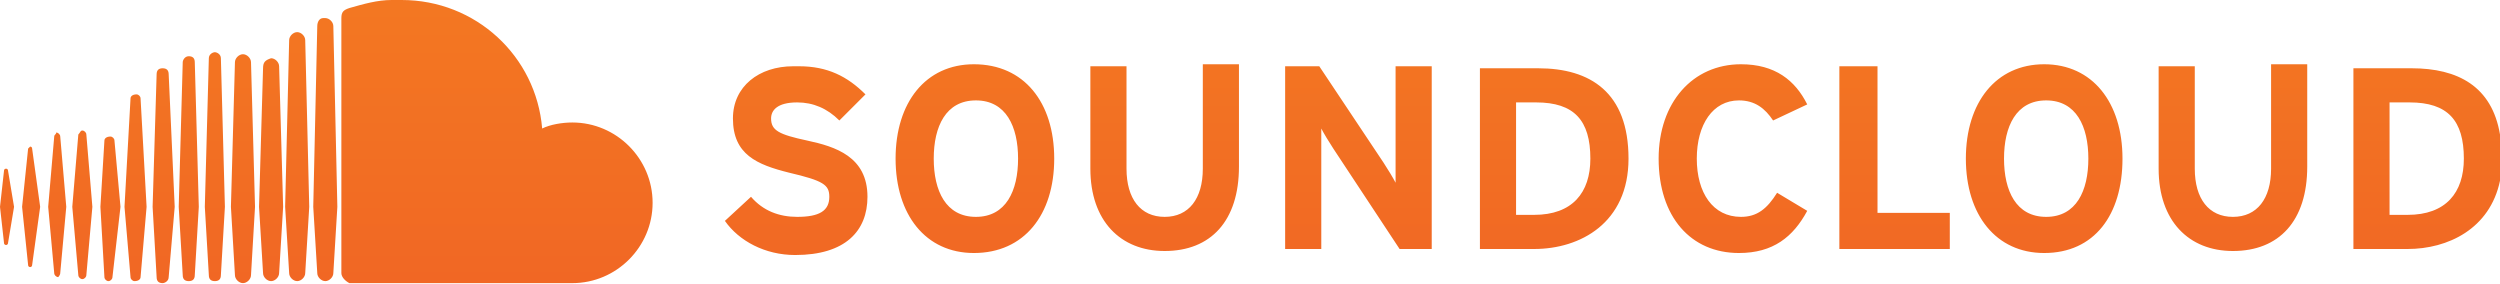
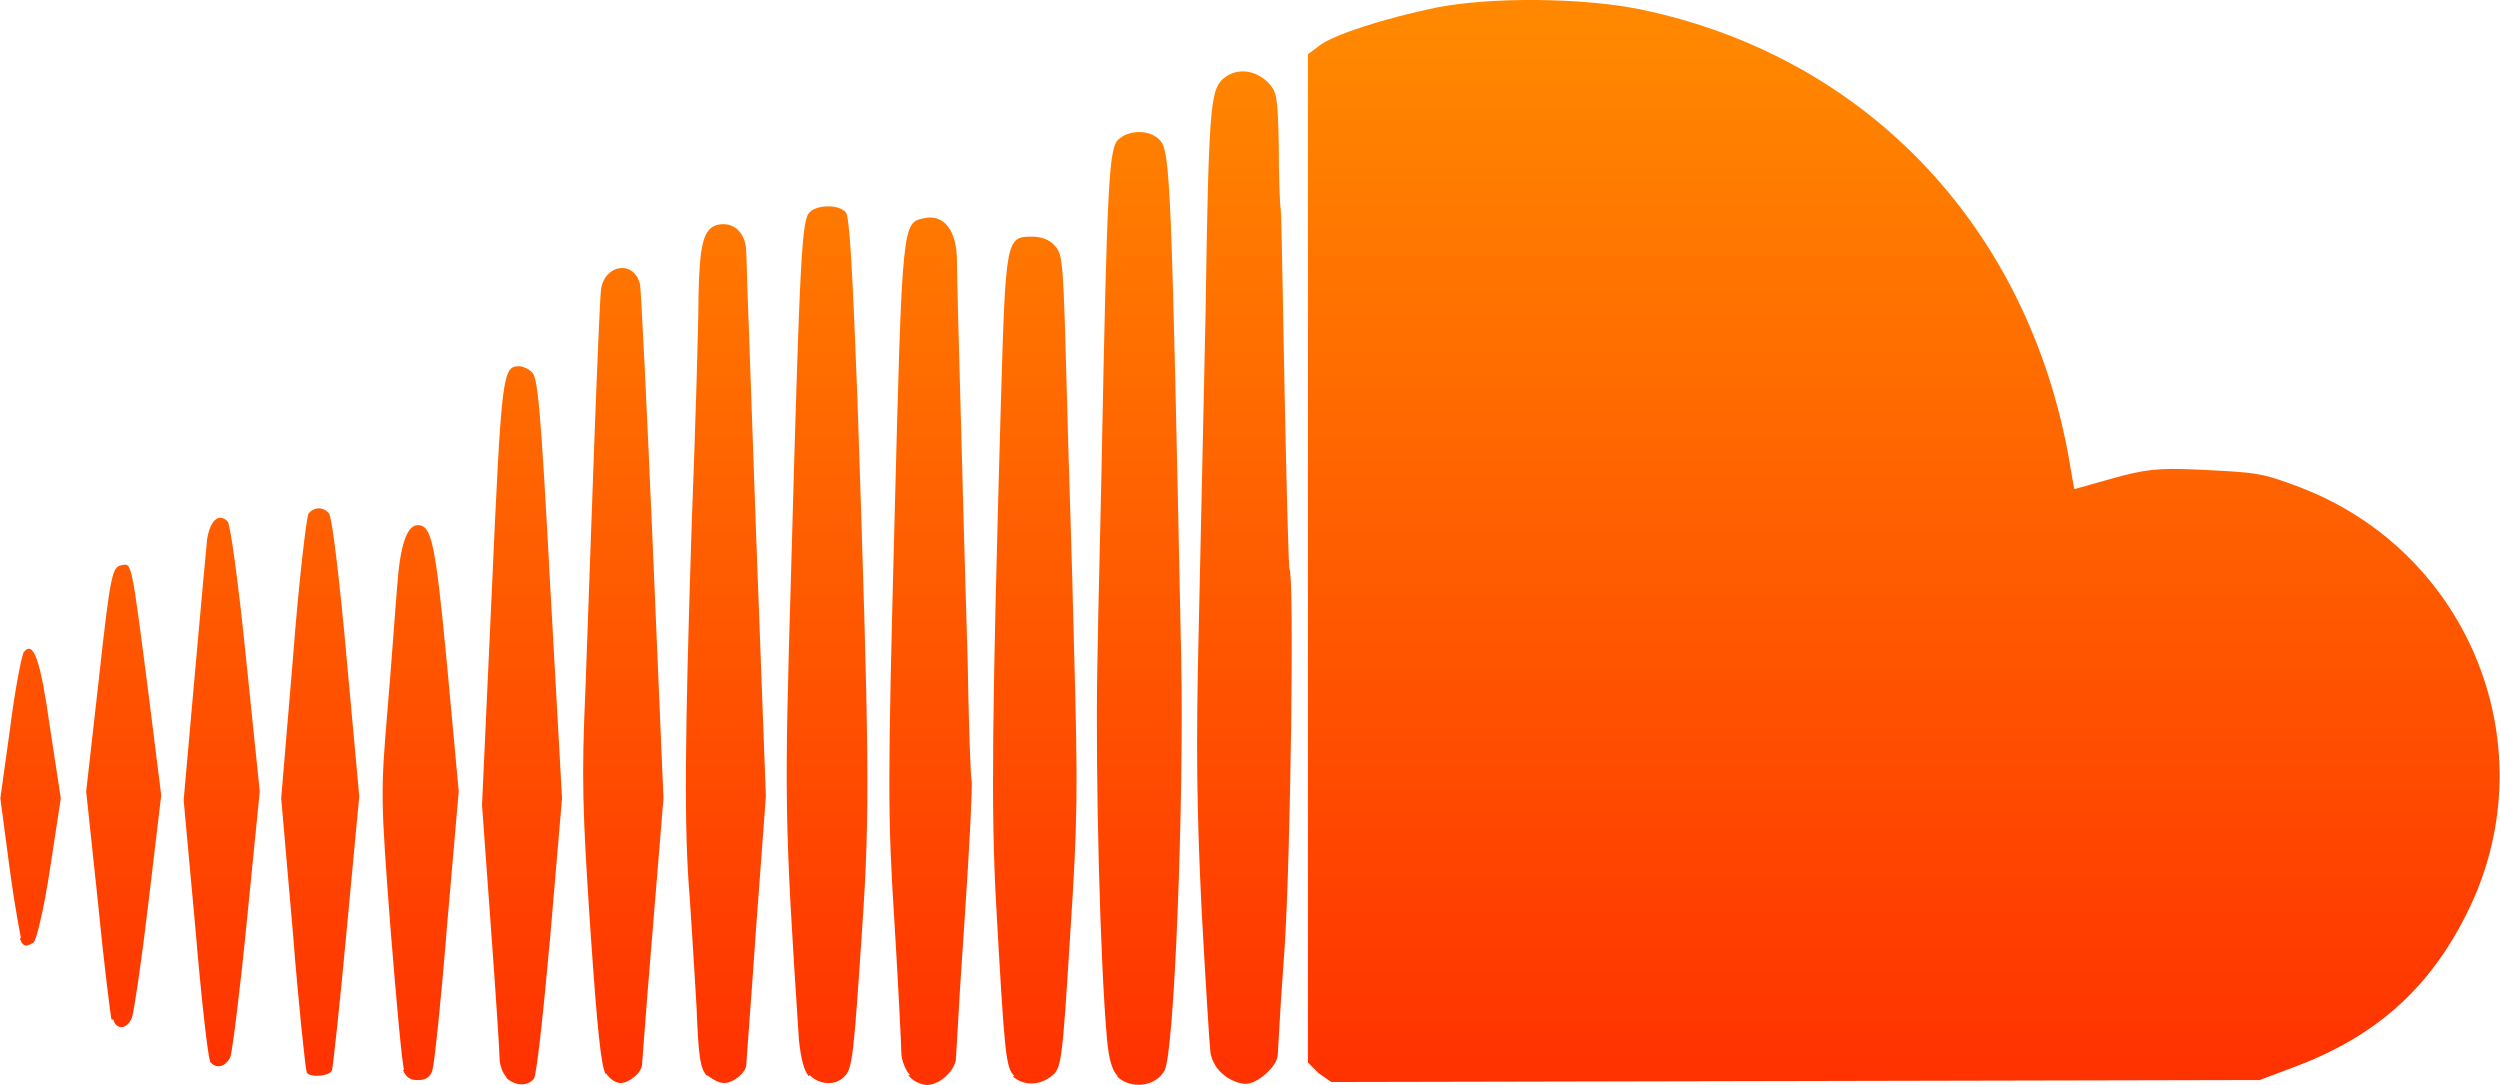
- <svg xmlns="http://www.w3.org/2000/svg" xmlns:xlink="http://www.w3.org/1999/xlink" version="1.1" id="Layer_1" x="0px" y="0px" viewBox="0 0 124.5 14.1" style="enable-background:new 0 0 124.5 14.1;" xml:space="preserve">
-   <style type="text/css">
- 	.st0{clip-path:url(#SVGID_2_);fill:url(#SVGID_3_);}
- </style>
-   <g>
-     <defs>
-       <path id="SVGID_1_" d="M0.2,8.5L0,10.3l0.2,1.8c0,0.1,0.1,0.1,0.1,0.1c0.1,0,0.1-0.1,0.1-0.1l0.3-1.8L0.4,8.5    c0-0.1-0.1-0.1-0.1-0.1S0.2,8.4,0.2,8.5 M1.4,7.4l-0.3,2.9l0.3,2.9c0,0.1,0.1,0.1,0.1,0.1c0.1,0,0.1-0.1,0.1-0.1L2,10.3L1.6,7.4    c0-0.1-0.1-0.1-0.1-0.1c0,0,0,0,0,0C1.5,7.3,1.4,7.4,1.4,7.4 M5.2,7L5,10.3l0.2,3.5c0,0.1,0.1,0.2,0.2,0.2s0.2-0.1,0.2-0.2L6,10.3    L5.7,7c0-0.1-0.1-0.2-0.2-0.2C5.3,6.8,5.2,6.9,5.2,7 M2.7,6.8l-0.3,3.5l0.3,3.3c0,0.1,0.1,0.2,0.2,0.2c0,0,0.1-0.1,0.1-0.2    l0.3-3.3L3,6.8c0-0.1-0.1-0.2-0.2-0.2C2.8,6.7,2.7,6.7,2.7,6.8 M3.9,6.7l-0.3,3.6l0.3,3.4c0,0.1,0.1,0.2,0.2,0.2s0.2-0.1,0.2-0.2    l0.3-3.4L4.3,6.7c0-0.1-0.1-0.2-0.2-0.2S4,6.6,3.9,6.7 M6.5,4.9l-0.3,5.4l0.3,3.5c0,0.1,0.1,0.2,0.2,0.2C6.9,14,7,13.9,7,13.8    l0.3-3.5L7,4.9c0-0.1-0.1-0.2-0.2-0.2C6.6,4.7,6.5,4.8,6.5,4.9 M7.8,3.7l-0.2,6.6l0.2,3.5c0,0.2,0.1,0.3,0.3,0.3    c0.1,0,0.3-0.1,0.3-0.3l0.3-3.5L8.4,3.7c0-0.2-0.1-0.3-0.3-0.3C7.9,3.4,7.8,3.5,7.8,3.7 M69.5,3.3v3.8v2c-0.1-0.2-0.4-0.7-0.6-1    l-3.2-4.8H64v9.1h1.8v-4v-2c0.1,0.2,0.4,0.7,0.6,1l3.3,5h1.6V3.3H69.5z M75.5,5.1h1c1.9,0,2.7,0.9,2.7,2.8c0,1.7-0.9,2.8-2.8,2.8    h-0.9V5.1z M73.7,12.4h2.7c2.3,0,4.7-1.3,4.7-4.5c0-3.3-1.9-4.5-4.5-4.5h-2.9V3.3V12.4z M91.6,3.3v9.1h5.5v-1.8h-3.6V3.3H91.6z     M119,5.1h1c1.9,0,2.7,0.9,2.7,2.8c0,1.7-0.9,2.8-2.8,2.8H119V5.1z M117.2,12.4h2.7c2,0,4.1-1,4.6-3.4V6.7    c-0.4-2.4-2.1-3.3-4.4-3.3h-2.9V3.3V12.4z M36.5,5.9c0,1.8,1.2,2.3,2.8,2.7c1.7,0.4,2,0.6,2,1.2c0,0.7-0.5,1-1.6,1    c-0.9,0-1.7-0.3-2.3-1L36.1,11c0.7,1,2,1.7,3.5,1.7c2.5,0,3.6-1.2,3.6-2.9c0-2-1.6-2.5-3-2.8c-1.4-0.3-1.8-0.5-1.8-1.1    c0-0.4,0.3-0.8,1.3-0.8c0.8,0,1.5,0.3,2.1,0.9l1.3-1.3c-0.9-0.9-1.9-1.4-3.3-1.4c-0.1,0-0.2,0-0.3,0C37.8,3.3,36.5,4.3,36.5,5.9     M46.5,7.9c0-1.6,0.6-2.9,2.1-2.9s2.1,1.3,2.1,2.9c0,1.6-0.6,2.9-2.1,2.9S46.5,9.5,46.5,7.9 M44.6,7.9c0,2.8,1.5,4.7,3.9,4.7    c2.5,0,4-1.9,4-4.7c0-2.8-1.5-4.7-4-4.7C46.1,3.2,44.6,5.1,44.6,7.9 M59.9,3.2L59.9,3.2v5.2c0,1.5-0.7,2.4-1.9,2.4    s-1.9-0.9-1.9-2.4V3.3h-1.8v5.1c0,2.6,1.5,4.1,3.7,4.1c2.3,0,3.7-1.5,3.7-4.2V3.2H59.9z M82.6,7.9c0,2.9,1.6,4.7,4,4.7    c1.7,0,2.7-0.8,3.4-2.1l-1.5-0.9c-0.5,0.8-1,1.2-1.8,1.2c-1.4,0-2.2-1.2-2.2-2.9c0-1.7,0.8-2.9,2.1-2.9c0.8,0,1.3,0.4,1.7,1    L90,5.2c-0.6-1.2-1.6-2-3.3-2C84.3,3.2,82.6,5.1,82.6,7.9 M99.8,7.9c0-1.6,0.6-2.9,2.1-2.9c1.5,0,2.1,1.3,2.1,2.9    c0,1.6-0.6,2.9-2.1,2.9C100.4,10.8,99.8,9.5,99.8,7.9 M97.9,7.9c0,2.8,1.5,4.7,3.9,4.7c2.5,0,3.9-1.9,3.9-4.7    c0-2.8-1.5-4.7-3.9-4.7C99.4,3.2,97.9,5.1,97.9,7.9 M113.1,3.2L113.1,3.2v5.2c0,1.5-0.7,2.4-1.9,2.4c-1.2,0-1.9-0.9-1.9-2.4V3.3    h-1.8v5.1c0,2.6,1.5,4.1,3.7,4.1c2.3,0,3.7-1.5,3.7-4.2V3.2H113.1z M13.1,3.4l-0.2,6.9l0.2,3.3c0,0.2,0.2,0.4,0.4,0.4    s0.4-0.2,0.4-0.4l0.2-3.3l-0.2-7c0-0.2-0.2-0.4-0.4-0.4C13.2,3,13.1,3.1,13.1,3.4 M9.1,3.1l-0.2,7.2l0.2,3.4    c0,0.2,0.1,0.3,0.3,0.3c0.2,0,0.3-0.1,0.3-0.3l0.2-3.4L9.7,3.1c0-0.2-0.1-0.3-0.3-0.3C9.2,2.8,9.1,3,9.1,3.1 M11.7,3.1l-0.2,7.2    l0.2,3.4c0,0.2,0.2,0.4,0.4,0.4c0.2,0,0.4-0.2,0.4-0.4l0.2-3.4l-0.2-7.2c0-0.2-0.2-0.4-0.4-0.4C11.9,2.7,11.7,2.9,11.7,3.1     M10.4,2.9l-0.2,7.4l0.2,3.4c0,0.2,0.1,0.3,0.3,0.3s0.3-0.1,0.3-0.3l0.2-3.4L11,2.9c0-0.2-0.2-0.3-0.3-0.3    C10.6,2.6,10.4,2.7,10.4,2.9 M14.4,2l-0.2,8.3l0.2,3.3c0,0.2,0.2,0.4,0.4,0.4s0.4-0.2,0.4-0.4l0.2-3.3L15.2,2    c0-0.2-0.2-0.4-0.4-0.4S14.4,1.8,14.4,2 M15.8,1.3l-0.2,9l0.2,3.3c0,0.2,0.2,0.4,0.4,0.4c0.2,0,0.4-0.2,0.4-0.4l0.2-3.3l-0.2-9    c0-0.2-0.2-0.4-0.4-0.4c0,0-0.1,0-0.1,0C15.9,0.9,15.8,1.1,15.8,1.3 M17.4,0.4C17.1,0.5,17,0.6,17,0.9v12.7c0,0.2,0.2,0.4,0.4,0.5    h11.1c2.2,0,4-1.8,4-4c0-2.2-1.8-4-4-4c-0.5,0-1.1,0.1-1.5,0.3C26.7,2.8,23.7,0,20,0c-0.2,0-0.3,0-0.5,0C18.8,0,18.1,0.2,17.4,0.4    " />
-     </defs>
-     <clipPath id="SVGID_2_">
-       <use xlink:href="#SVGID_1_" style="overflow:visible;" />
-     </clipPath>
-     <linearGradient id="SVGID_3_" gradientUnits="userSpaceOnUse" x1="0" y1="14.126" x2="1" y2="14.126" gradientTransform="matrix(0 62.1556 -62.1556 0 940.2602 -35.9781)">
-       <stop offset="0" style="stop-color:#F8A01D" />
-       <stop offset="0.713" style="stop-color:#F26E23" />
-       <stop offset="1" style="stop-color:#EF5826" />
-     </linearGradient>
-     <rect x="0" y="0" class="st0" width="124.5" height="14.1" />
-   </g>
+ <svg xmlns="http://www.w3.org/2000/svg" width="2500" height="1085" viewBox="5.12 25.095 52.916 22.972">
+   <linearGradient id="a" gradientUnits="userSpaceOnUse" x1="1172.791" y1="-1533.878" x2="1172.791" y2="-1639.876" gradientTransform="matrix(.2065 0 0 -.2065 -210.547 -291.026)">
+     <stop offset="0" stop-color="#f80" />
+     <stop offset="1" stop-color="#f30" />
+   </linearGradient>
+   <path fill="url(#a)" d="M15.835 47.9c-.083-.082-.145-.268-.145-.393 0-.145-.083-1.403-.186-2.807l-.186-2.561.207-4.521c.206-4.604.227-4.769.578-4.769.062 0 .186.041.269.124.124.103.186.681.392 4.562l.248 4.459-.248 2.911c-.145 1.61-.289 2.973-.351 3.034-.145.166-.393.145-.578-.02V47.9zm2.105-.061c-.103-.145-.186-1.012-.33-3.097-.165-2.478-.186-3.18-.103-5.037.041-1.178.124-3.51.186-5.183.062-1.672.124-3.138.145-3.303.083-.537.702-.619.826-.103.021.103.145 2.601.269 5.532l.227 5.348-.227 2.767a293.778 293.778 0 0 0-.227 2.87c0 .164-.269.392-.454.392-.104 0-.227-.083-.31-.206v.02zm2.148.041c-.145-.145-.186-.372-.227-1.445-.042-.702-.104-1.755-.145-2.333-.124-1.465-.104-3.365.041-7.887.083-2.146.145-4.314.145-4.851.021-1.094.104-1.424.393-1.507.351-.083.619.165.619.599 0 .207.103 2.89.207 5.946l.207 5.554-.207 2.787c-.104 1.527-.207 2.828-.207 2.891 0 .164-.269.392-.475.392-.103 0-.248-.083-.351-.165v.019zm2.147 0c-.103-.124-.165-.372-.207-.764-.31-4.707-.31-5.038-.165-9.951.186-6.771.227-7.412.392-7.577s.62-.165.764 0c.083.083.145 1.28.248 3.964.248 7.494.269 8.691.103 11.148-.186 2.787-.206 3.034-.392 3.199-.186.186-.516.166-.723-.041l-.02.022zm2.147-.021c-.103-.104-.186-.33-.186-.475s-.062-1.383-.145-2.746c-.145-2.291-.145-2.932 0-8.485.165-6.441.165-6.338.64-6.441.413-.083.682.268.682.908 0 .289.041 1.796.083 3.324.041 1.528.103 3.86.145 5.183.021 1.301.062 2.436.083 2.498.021.062-.042 1.362-.145 2.89a185.27 185.27 0 0 0-.186 2.974c0 .247-.33.578-.619.578a.569.569 0 0 1-.392-.207h.04zm2.209.021c-.186-.186-.207-.413-.392-3.716-.103-1.92-.083-3.943.103-10.488.104-3.509.104-3.571.661-3.571.186 0 .372.062.475.186.186.186.186.33.268 3.344.021.949.104 3.262.145 5.12.083 3.034.083 3.675-.083 6.173-.165 2.684-.186 2.787-.392 2.952-.269.206-.599.206-.826 0h.041zm2.188 0c-.124-.124-.186-.351-.227-.764-.145-1.59-.248-5.533-.207-7.866.021-1.445.083-3.654.104-4.955.103-5.223.145-6.048.33-6.234.227-.227.681-.227.888 0 .227.227.248.888.454 10.963.062 3.035-.145 8.361-.351 8.732-.186.352-.723.413-1.012.124h.021zm2.251-.021a.77.77 0 0 1-.289-.475c-.021-.166-.104-1.508-.186-2.994-.103-2.126-.124-3.406-.062-6.008.042-1.816.104-4.83.145-6.688.062-4.253.104-4.666.351-4.914.269-.248.661-.227.95.041.207.207.227.289.248 1.342 0 .619.021 1.238.041 1.362s.042 1.879.083 3.901c.042 2.023.083 3.696.104 3.717.103.165.021 6.152-.104 8.01a104.788 104.788 0 0 0-.145 2.271c0 .227-.413.619-.681.619-.125.002-.332-.08-.455-.184zm2.002-.041l-.228-.228V26.244l.248-.186c.289-.227 1.383-.578 2.478-.805 1.177-.227 3.097-.207 4.315.041 4.871 1.012 8.34 4.749 9.125 9.827l.062.33.806-.227c.681-.186.929-.227 1.816-.186 1.26.062 1.321.062 2.146.371 3.635 1.383 5.285 5.574 3.531 9.043-.806 1.61-1.962 2.621-3.717 3.262l-.66.248-9.827.021-9.827.021-.268-.186zm-19.365-.083c-.041-.103-.165-1.466-.289-3.015-.207-2.725-.207-2.849-.062-4.582.083-.971.166-2.168.207-2.643.062-.867.207-1.281.434-1.281.289 0 .372.331.62 2.953l.248 2.684-.248 2.85c-.124 1.568-.269 2.932-.31 3.055-.041.145-.145.207-.31.207s-.248-.062-.31-.207l.02-.021zm-2.064.042c-.021-.042-.165-1.363-.289-2.932l-.248-2.85.248-2.952c.124-1.631.289-3.015.331-3.076.124-.145.31-.145.434 0 .062.062.227 1.425.372 3.056l.268 2.932-.268 2.849c-.145 1.569-.289 2.891-.31 2.952-.041.124-.475.166-.537.041v-.02zm-2.044-.227c-.041-.062-.186-1.321-.31-2.808l-.248-2.705.227-2.56c.124-1.403.248-2.746.268-2.952.062-.413.248-.578.434-.393.062.062.227 1.28.393 2.911l.289 2.808-.269 2.705c-.145 1.486-.31 2.787-.351 2.91-.103.228-.31.269-.434.104v-.02zm-2.085-.867c-.021-.083-.165-1.218-.289-2.498l-.248-2.333.268-2.374c.248-2.271.289-2.374.475-2.415.227-.042.206-.145.578 2.725l.268 2.146-.268 2.251c-.145 1.239-.31 2.333-.351 2.456-.104.248-.331.27-.393.042h-.04zm-1.92-1.735a27.33 27.33 0 0 1-.248-1.548l-.186-1.404.207-1.486c.103-.826.248-1.549.289-1.61.206-.248.351.145.557 1.61l.227 1.486-.227 1.486c-.124.826-.289 1.527-.351 1.569-.165.103-.227.083-.289-.083l.021-.02z" />
</svg>
